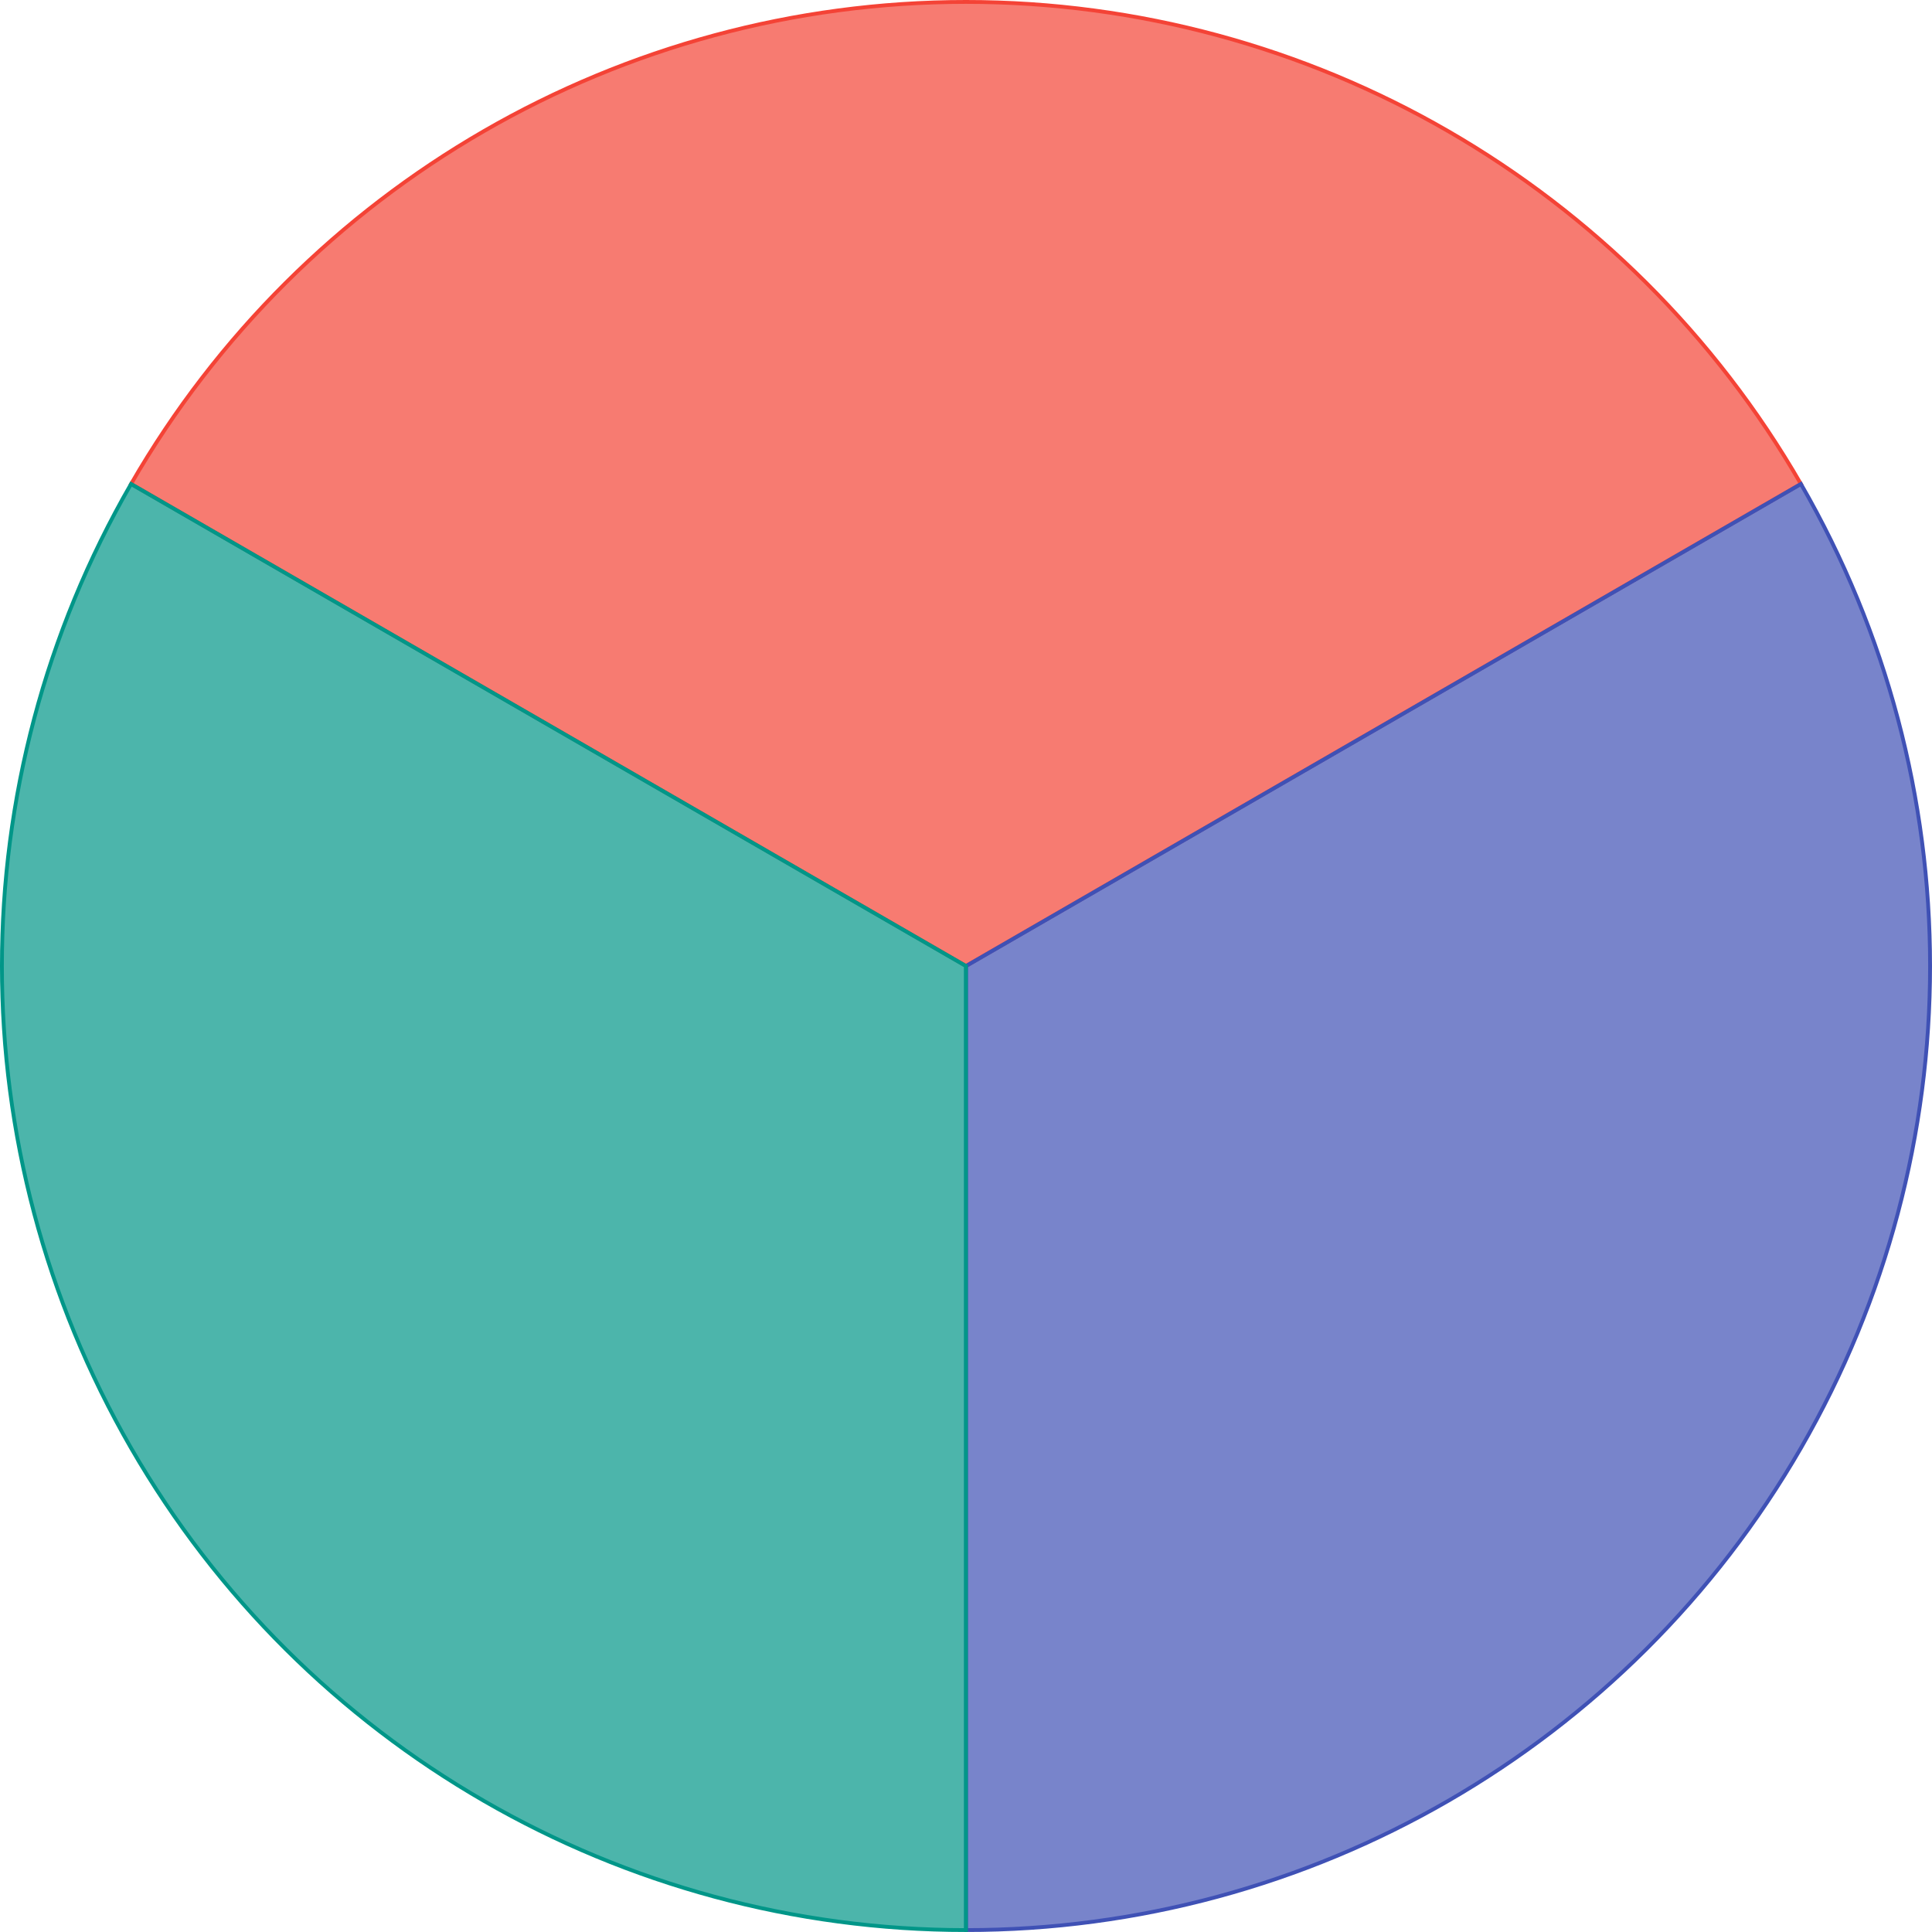
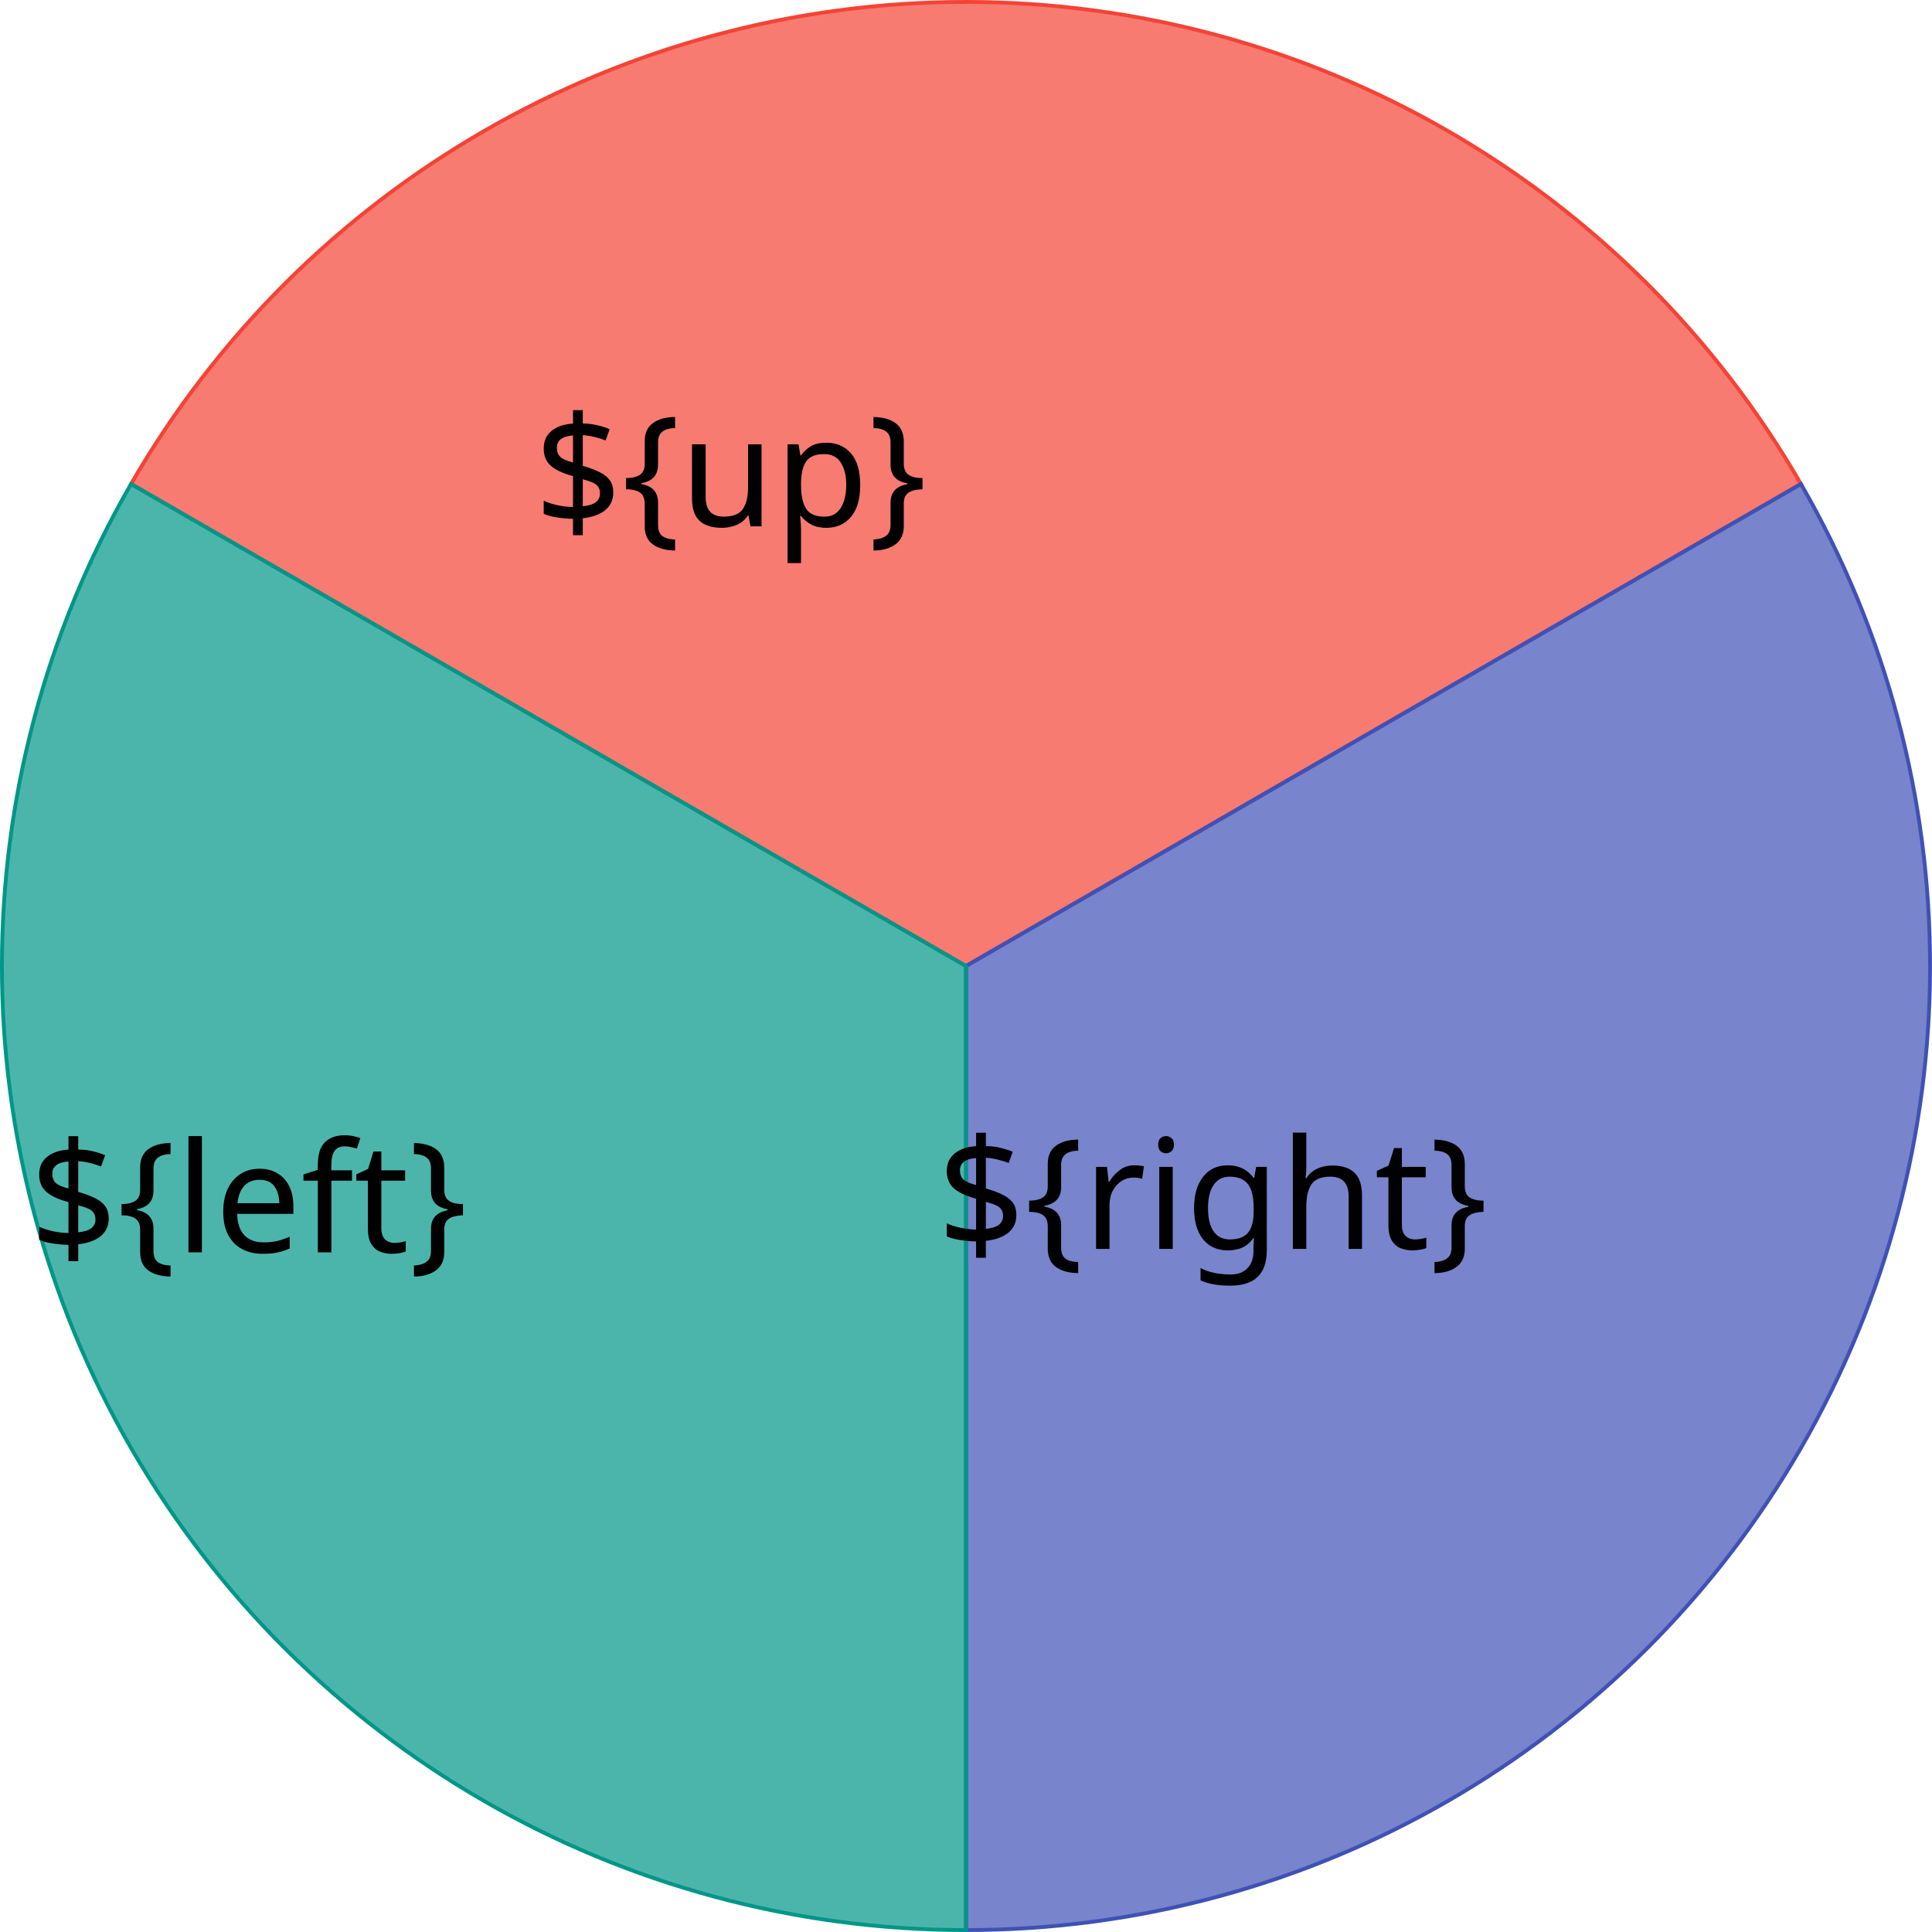
- <svg xmlns="http://www.w3.org/2000/svg" class="pygal-chart" id="chart-4bdaaaa3-03b0-49f4-ae34-c758d7683d2d" viewBox="0 0 280.999 281" version="1.1" width="280.999" height="281">
+ <svg xmlns="http://www.w3.org/2000/svg" class="pygal-chart" id="chart-4bdaaaa3-03b0-49f4-ae34-c758d7683d2d" viewBox="0 0 168.6 168.6" version="1.1" width="168.6" height="168.6">
  <defs id="defs3">
    <style type="text/css" id="style5">#chart-4bdaaaa3-03b0-49f4-ae34-c758d7683d2d{-webkit-user-select:none;-webkit-font-smoothing:antialiased;font-family:Consolas,"Liberation Mono",Menlo,Courier,monospace}#chart-4bdaaaa3-03b0-49f4-ae34-c758d7683d2d .title{font-family:Consolas,"Liberation Mono",Menlo,Courier,monospace;font-size:16px}#chart-4bdaaaa3-03b0-49f4-ae34-c758d7683d2d .legends .legend text{font-family:Consolas,"Liberation Mono",Menlo,Courier,monospace;font-size:14px}#chart-4bdaaaa3-03b0-49f4-ae34-c758d7683d2d .axis text{font-family:Consolas,"Liberation Mono",Menlo,Courier,monospace;font-size:10px}#chart-4bdaaaa3-03b0-49f4-ae34-c758d7683d2d .axis text.major{font-family:Consolas,"Liberation Mono",Menlo,Courier,monospace;font-size:10px}#chart-4bdaaaa3-03b0-49f4-ae34-c758d7683d2d .text-overlay text.value{font-family:Consolas,"Liberation Mono",Menlo,Courier,monospace;font-size:16px}#chart-4bdaaaa3-03b0-49f4-ae34-c758d7683d2d .text-overlay text.label{font-family:Consolas,"Liberation Mono",Menlo,Courier,monospace;font-size:10px}#chart-4bdaaaa3-03b0-49f4-ae34-c758d7683d2d .tooltip{font-family:Consolas,"Liberation Mono",Menlo,Courier,monospace;font-size:14px}#chart-4bdaaaa3-03b0-49f4-ae34-c758d7683d2d text.no_data{font-family:Consolas,"Liberation Mono",Menlo,Courier,monospace;font-size:64px}
#chart-4bdaaaa3-03b0-49f4-ae34-c758d7683d2d{background-color:rgba(249,249,249,1)}#chart-4bdaaaa3-03b0-49f4-ae34-c758d7683d2d path,#chart-4bdaaaa3-03b0-49f4-ae34-c758d7683d2d line,#chart-4bdaaaa3-03b0-49f4-ae34-c758d7683d2d rect,#chart-4bdaaaa3-03b0-49f4-ae34-c758d7683d2d circle{-webkit-transition:150ms;-moz-transition:150ms;transition:150ms}#chart-4bdaaaa3-03b0-49f4-ae34-c758d7683d2d .graph &gt; .background{fill:rgba(249,249,249,1)}#chart-4bdaaaa3-03b0-49f4-ae34-c758d7683d2d .plot &gt; .background{fill:rgba(255,255,255,1)}#chart-4bdaaaa3-03b0-49f4-ae34-c758d7683d2d .graph{fill:rgba(0,0,0,.87)}#chart-4bdaaaa3-03b0-49f4-ae34-c758d7683d2d text.no_data{fill:rgba(0,0,0,1)}#chart-4bdaaaa3-03b0-49f4-ae34-c758d7683d2d .title{fill:rgba(0,0,0,1)}#chart-4bdaaaa3-03b0-49f4-ae34-c758d7683d2d .legends .legend text{fill:rgba(0,0,0,.87)}#chart-4bdaaaa3-03b0-49f4-ae34-c758d7683d2d .legends .legend:hover text{fill:rgba(0,0,0,1)}#chart-4bdaaaa3-03b0-49f4-ae34-c758d7683d2d .axis .line{stroke:rgba(0,0,0,1)}#chart-4bdaaaa3-03b0-49f4-ae34-c758d7683d2d .axis .guide.line{stroke:rgba(0,0,0,.54)}#chart-4bdaaaa3-03b0-49f4-ae34-c758d7683d2d .axis .major.line{stroke:rgba(0,0,0,.87)}#chart-4bdaaaa3-03b0-49f4-ae34-c758d7683d2d .axis text.major{fill:rgba(0,0,0,1)}#chart-4bdaaaa3-03b0-49f4-ae34-c758d7683d2d .axis.y .guides:hover .guide.line,#chart-4bdaaaa3-03b0-49f4-ae34-c758d7683d2d .line-graph .axis.x .guides:hover .guide.line,#chart-4bdaaaa3-03b0-49f4-ae34-c758d7683d2d .stackedline-graph .axis.x .guides:hover .guide.line,#chart-4bdaaaa3-03b0-49f4-ae34-c758d7683d2d .xy-graph .axis.x .guides:hover .guide.line{stroke:rgba(0,0,0,1)}#chart-4bdaaaa3-03b0-49f4-ae34-c758d7683d2d .axis .guides:hover text{fill:rgba(0,0,0,1)}#chart-4bdaaaa3-03b0-49f4-ae34-c758d7683d2d .reactive{fill-opacity:.7}#chart-4bdaaaa3-03b0-49f4-ae34-c758d7683d2d .ci{stroke:rgba(0,0,0,.87)}#chart-4bdaaaa3-03b0-49f4-ae34-c758d7683d2d .reactive.active,#chart-4bdaaaa3-03b0-49f4-ae34-c758d7683d2d .active .reactive{fill-opacity:.8;stroke-width:4}#chart-4bdaaaa3-03b0-49f4-ae34-c758d7683d2d .series text{fill:rgba(0,0,0,1)}#chart-4bdaaaa3-03b0-49f4-ae34-c758d7683d2d .tooltip rect{fill:rgba(255,255,255,1);stroke:rgba(0,0,0,1);-webkit-transition:opacity 150ms;-moz-transition:opacity 150ms;transition:opacity 150ms}#chart-4bdaaaa3-03b0-49f4-ae34-c758d7683d2d .tooltip .label{fill:rgba(0,0,0,.87)}#chart-4bdaaaa3-03b0-49f4-ae34-c758d7683d2d .tooltip .label{fill:rgba(0,0,0,.87)}#chart-4bdaaaa3-03b0-49f4-ae34-c758d7683d2d .tooltip .legend{font-size:.8em;fill:rgba(0,0,0,.54)}#chart-4bdaaaa3-03b0-49f4-ae34-c758d7683d2d .tooltip .x_label{font-size:.6em;fill:rgba(0,0,0,1)}#chart-4bdaaaa3-03b0-49f4-ae34-c758d7683d2d .tooltip .xlink{font-size:.5em;text-decoration:underline}#chart-4bdaaaa3-03b0-49f4-ae34-c758d7683d2d .tooltip .value{font-size:1.5em}#chart-4bdaaaa3-03b0-49f4-ae34-c758d7683d2d .map-element{fill:rgba(255,255,255,1);stroke:rgba(0,0,0,.54) !important}#chart-4bdaaaa3-03b0-49f4-ae34-c758d7683d2d .map-element .reactive{fill-opacity:inherit}#chart-4bdaaaa3-03b0-49f4-ae34-c758d7683d2d .color-0,#chart-4bdaaaa3-03b0-49f4-ae34-c758d7683d2d .color-0 a:visited{stroke:#F44336;fill:#F44336}#chart-4bdaaaa3-03b0-49f4-ae34-c758d7683d2d .color-1,#chart-4bdaaaa3-03b0-49f4-ae34-c758d7683d2d .color-1 a:visited{stroke:#3F51B5;fill:#3F51B5}#chart-4bdaaaa3-03b0-49f4-ae34-c758d7683d2d .color-2,#chart-4bdaaaa3-03b0-49f4-ae34-c758d7683d2d .color-2 a:visited{stroke:#009688;fill:#009688}#chart-4bdaaaa3-03b0-49f4-ae34-c758d7683d2d .text-overlay .color-0 text{fill:black}#chart-4bdaaaa3-03b0-49f4-ae34-c758d7683d2d .text-overlay .color-1 text{fill:black}#chart-4bdaaaa3-03b0-49f4-ae34-c758d7683d2d .text-overlay .color-2 text{fill:black}
#chart-4bdaaaa3-03b0-49f4-ae34-c758d7683d2d text.no_data{text-anchor:middle}#chart-4bdaaaa3-03b0-49f4-ae34-c758d7683d2d .guide.line{fill:none}#chart-4bdaaaa3-03b0-49f4-ae34-c758d7683d2d .centered{text-anchor:middle}#chart-4bdaaaa3-03b0-49f4-ae34-c758d7683d2d .title{text-anchor:middle}#chart-4bdaaaa3-03b0-49f4-ae34-c758d7683d2d .legends .legend text{fill-opacity:1}#chart-4bdaaaa3-03b0-49f4-ae34-c758d7683d2d .axis.x text{text-anchor:middle}#chart-4bdaaaa3-03b0-49f4-ae34-c758d7683d2d .axis.x:not(.web) text[transform]{text-anchor:start}#chart-4bdaaaa3-03b0-49f4-ae34-c758d7683d2d .axis.x:not(.web) text[transform].backwards{text-anchor:end}#chart-4bdaaaa3-03b0-49f4-ae34-c758d7683d2d .axis.y text{text-anchor:end}#chart-4bdaaaa3-03b0-49f4-ae34-c758d7683d2d .axis.y text[transform].backwards{text-anchor:start}#chart-4bdaaaa3-03b0-49f4-ae34-c758d7683d2d .axis.y2 text{text-anchor:start}#chart-4bdaaaa3-03b0-49f4-ae34-c758d7683d2d .axis.y2 text[transform].backwards{text-anchor:end}#chart-4bdaaaa3-03b0-49f4-ae34-c758d7683d2d .axis .guide.line{stroke-dasharray:4,4}#chart-4bdaaaa3-03b0-49f4-ae34-c758d7683d2d .axis .major.guide.line{stroke-dasharray:6,6}#chart-4bdaaaa3-03b0-49f4-ae34-c758d7683d2d .horizontal .axis.y .guide.line,#chart-4bdaaaa3-03b0-49f4-ae34-c758d7683d2d .horizontal .axis.y2 .guide.line,#chart-4bdaaaa3-03b0-49f4-ae34-c758d7683d2d .vertical .axis.x .guide.line{opacity:0}#chart-4bdaaaa3-03b0-49f4-ae34-c758d7683d2d .horizontal .axis.always_show .guide.line,#chart-4bdaaaa3-03b0-49f4-ae34-c758d7683d2d .vertical .axis.always_show .guide.line{opacity:1 !important}#chart-4bdaaaa3-03b0-49f4-ae34-c758d7683d2d .axis.y .guides:hover .guide.line,#chart-4bdaaaa3-03b0-49f4-ae34-c758d7683d2d .axis.y2 .guides:hover .guide.line,#chart-4bdaaaa3-03b0-49f4-ae34-c758d7683d2d .axis.x .guides:hover .guide.line{opacity:1}#chart-4bdaaaa3-03b0-49f4-ae34-c758d7683d2d .axis .guides:hover text{opacity:1}#chart-4bdaaaa3-03b0-49f4-ae34-c758d7683d2d .nofill{fill:none}#chart-4bdaaaa3-03b0-49f4-ae34-c758d7683d2d .subtle-fill{fill-opacity:.2}#chart-4bdaaaa3-03b0-49f4-ae34-c758d7683d2d .dot{stroke-width:1px;fill-opacity:1}#chart-4bdaaaa3-03b0-49f4-ae34-c758d7683d2d .dot.active{stroke-width:5px}#chart-4bdaaaa3-03b0-49f4-ae34-c758d7683d2d .dot.negative{fill:transparent}#chart-4bdaaaa3-03b0-49f4-ae34-c758d7683d2d text,#chart-4bdaaaa3-03b0-49f4-ae34-c758d7683d2d tspan{stroke:none !important}#chart-4bdaaaa3-03b0-49f4-ae34-c758d7683d2d .series text.active{opacity:1}#chart-4bdaaaa3-03b0-49f4-ae34-c758d7683d2d .tooltip rect{fill-opacity:.95;stroke-width:.5}#chart-4bdaaaa3-03b0-49f4-ae34-c758d7683d2d .tooltip text{fill-opacity:1}#chart-4bdaaaa3-03b0-49f4-ae34-c758d7683d2d .showable{visibility:hidden}#chart-4bdaaaa3-03b0-49f4-ae34-c758d7683d2d .showable.shown{visibility:visible}</style>
  </defs>
-   <g class="series serie-0 color-0" id="g67" style="fill:#f44336;stroke:#f44336" transform="translate(-103.9003,-27.5)" />
-   <g class="series serie-1 color-1" id="g69" style="fill:#3f51b5;stroke:#3f51b5" transform="translate(-103.9003,-27.5)" />
-   <g class="series serie-2 color-2" id="g71" style="fill:#009688;stroke:#009688" transform="translate(-103.9003,-27.5)" />
-   <g class="series serie-0 color-0" id="g75" style="fill:#f44336;stroke:#f44336" transform="translate(-103.9003,-27.5)" />
-   <g class="series serie-1 color-1" id="g77" style="fill:#3f51b5;stroke:#3f51b5" transform="translate(-103.9003,-27.5)" />
-   <g class="series serie-2 color-2" id="g79" style="fill:#009688;stroke:#009688" transform="translate(-103.9003,-27.5)" />
-   <g class="tooltip" style="font-size:14px;font-family:Consolas, 'Liberation Mono', Menlo, Courier, monospace;opacity:0" id="g83" transform="translate(-103.9003,-27.5)">
+   <g class="series serie-0 color-0" id="g67" style="fill:#f44336;stroke:#f44336" transform="translate(-160.1002,-83.69994)" />
+   <g class="series serie-1 color-1" id="g69" style="fill:#3f51b5;stroke:#3f51b5" transform="translate(-160.1002,-83.69994)" />
+   <g class="series serie-2 color-2" id="g71" style="fill:#009688;stroke:#009688" transform="translate(-160.1002,-83.69994)" />
+   <g class="series serie-0 color-0" id="g75" style="fill:#f44336;stroke:#f44336" transform="translate(-160.1002,-83.69994)" />
+   <g class="series serie-1 color-1" id="g77" style="fill:#3f51b5;stroke:#3f51b5" transform="translate(-160.1002,-83.69994)" />
+   <g class="series serie-2 color-2" id="g79" style="fill:#009688;stroke:#009688" transform="translate(-160.1002,-83.69994)" />
+   <g class="tooltip" style="font-size:14px;font-family:Consolas, 'Liberation Mono', Menlo, Courier, monospace;opacity:0" id="g83" transform="translate(-160.1002,-83.69994)">
    <rect class="tooltip-box" height="0" rx="0" ry="0" width="0" id="rect85" x="0" y="0" style="fill-opacity:0.95;stroke-width:0.5" />
    <g class="text" id="g87" />
  </g>
-   <flowRoot xml:space="preserve" id="flowRoot4412" style="font-style:normal;font-weight:normal;font-size:40px;line-height:125%;font-family:sans-serif;letter-spacing:0px;word-spacing:0px;fill:#000000;fill-opacity:1;stroke:none;stroke-width:1px;stroke-linecap:butt;stroke-linejoin:miter;stroke-opacity:1" transform="translate(-170.9003,-47.5)">
+   <flowRoot xml:space="preserve" id="flowRoot4412" style="font-style:normal;font-weight:normal;font-size:40px;line-height:125%;font-family:sans-serif;letter-spacing:0px;word-spacing:0px;fill:#000000;fill-opacity:1;stroke:none;stroke-width:1px;stroke-linecap:butt;stroke-linejoin:miter;stroke-opacity:1" transform="translate(-227.1002,-103.6999)">
    <flowRegion id="flowRegion4414">
      <rect id="rect4416" width="434.871" height="52.326" x="205.768" y="119.874" />
    </flowRegion>
    <flowPara id="flowPara4418" />
  </flowRoot>
-   <g id="g4183" transform="matrix(0.5564351,0,0,0.5564351,9.6531156e-7,-3.720852e-7)">
-     <g id="g4218">
-       <g class="series serie-0 color-0" id="g21" style="fill:#f44336;stroke:#f44336" transform="matrix(0.5,-0.8660254,0.8660254,0.5,-168.1875,421.1515)">
-         <g class="slices" id="g23">
-           <g class="slice" id="g25">
-             <path class="slice reactive tooltip-trigger" d="M 356.4,28 A 252,252 0 0 1 574.638,406 L 356.4,280 Z" id="path27" style="fill-opacity:0.7" />
-           </g>
+   <g id="g4183" transform="matrix(0.5564351,0,0,0.5564351,-56.19987,-56.19994)">
+     <g transform="matrix(0.3,-0.5196152,0.5196152,0.3,0.08739445,353.6909)" style="fill:#f44336;stroke:#f44336" id="g21" class="series serie-0 color-0">
+       <g id="g23" class="slices">
+         <g id="g25" class="slice">
+           <path style="fill-opacity:0.7" id="path27" d="M 356.4,28 A 252,252 0 0 1 574.638,406 L 356.4,280 Z" class="slice reactive tooltip-trigger" />
        </g>
      </g>
-       <g class="series serie-1 color-1" id="g35" style="fill:#3f51b5;stroke:#3f51b5" transform="matrix(0.5,-0.8660254,0.8660254,0.5,-168.1875,421.1515)">
-         <g class="slices" id="g37">
-           <g class="slice" id="g39">
-             <path class="slice reactive tooltip-trigger" d="m 574.638,406 a 252,252 0 0 1 -436.477,0 L 356.4,280 Z" id="path41" style="fill-opacity:0.7" />
-           </g>
+     </g>
+     <g transform="matrix(0.3,-0.5196152,0.5196152,0.3,0.08739445,353.6909)" style="fill:#3f51b5;stroke:#3f51b5" id="g35" class="series serie-1 color-1">
+       <g id="g37" class="slices">
+         <g id="g39" class="slice">
+           <path style="fill-opacity:0.7" id="path41" d="m 574.638,406 a 252,252 0 0 1 -436.477,0 L 356.4,280 Z" class="slice reactive tooltip-trigger" />
        </g>
      </g>
-       <g class="series serie-2 color-2" id="g49" style="fill:#009688;stroke:#009688" transform="matrix(0.5,-0.8660254,0.8660254,0.5,-168.1875,421.1515)">
-         <g class="slices" id="g51">
-           <g class="slice" id="g53">
-             <path class="slice reactive tooltip-trigger" d="M 138.162,406 A 252,252 0 0 1 356.4,28 l 0,252 z" id="path55" style="fill-opacity:0.7" />
-           </g>
+     </g>
+     <g transform="matrix(0.3,-0.5196152,0.5196152,0.3,0.08739445,353.6909)" style="fill:#009688;stroke:#009688" id="g49" class="series serie-2 color-2">
+       <g id="g51" class="slices">
+         <g id="g53" class="slice">
+           <path style="fill-opacity:0.7" id="path55" d="M 138.162,406 A 252,252 0 0 1 356.4,28 l 0,252 z" class="slice reactive tooltip-trigger" />
        </g>
      </g>
-       <flowRoot xml:space="preserve" id="flowRoot4420" style="font-style:normal;font-weight:normal;font-size:40px;line-height:125%;font-family:sans-serif;text-align:center;letter-spacing:0px;word-spacing:0px;text-anchor:middle;fill:#000000;fill-opacity:1;stroke:none;stroke-width:1px;stroke-linecap:butt;stroke-linejoin:miter;stroke-opacity:1" transform="translate(-170.9003,-47.5)">
-         <flowRegion id="flowRegion4422">
-           <rect id="rect4424" width="437.699" height="51.619" x="204.354" y="121.289" style="text-align:center;text-anchor:middle" />
-         </flowRegion>
-         <flowPara id="flowPara4426">${up}</flowPara>
-       </flowRoot>
-       <flowRoot transform="translate(-295.1642,171.1323)" xml:space="preserve" id="flowRoot4420-0" style="font-style:normal;font-weight:normal;font-size:40px;line-height:125%;font-family:sans-serif;text-align:center;letter-spacing:0px;word-spacing:0px;text-anchor:middle;fill:#000000;fill-opacity:1;stroke:none;stroke-width:1px;stroke-linecap:butt;stroke-linejoin:miter;stroke-opacity:1">
-         <flowRegion id="flowRegion4422-8">
-           <rect id="rect4424-6" width="225.601" height="55.154" x="309.713" y="116.339" style="text-align:center;text-anchor:middle" />
-         </flowRegion>
-         <flowPara id="flowPara4426-3">${left}</flowPara>
-       </flowRoot>
-       <flowRoot transform="translate(-43.16457,170.2338)" xml:space="preserve" id="flowRoot4420-0-3" style="font-style:normal;font-weight:normal;font-size:40px;line-height:125%;font-family:sans-serif;text-align:center;letter-spacing:0px;word-spacing:0px;text-anchor:middle;fill:#000000;fill-opacity:1;stroke:none;stroke-width:1px;stroke-linecap:butt;stroke-linejoin:miter;stroke-opacity:1">
-         <flowRegion id="flowRegion4422-8-6">
-           <rect id="rect4424-6-7" width="225.601" height="55.154" x="309.713" y="116.339" style="text-align:center;text-anchor:middle" />
-         </flowRegion>
-         <flowPara id="flowPara4426-3-7">${right}</flowPara>
-       </flowRoot>
    </g>
+     <text xml:space="preserve" style="font-style:normal;font-weight:normal;font-size:24px;line-height:125%;font-family:sans-serif;text-align:center;letter-spacing:0px;word-spacing:0px;text-anchor:middle;fill:#000000;fill-opacity:1;stroke:none;stroke-width:1px;stroke-linecap:butt;stroke-linejoin:miter;stroke-opacity:1" x="253.009" y="183.544" id="text4925">
+       <tspan x="253.009" y="183.544" id="tspan4927" style="stroke:none">
+         <tspan x="253.009" y="183.544" id="tspan4929" style="stroke:none">${up}</tspan>
+       </tspan>
+     </text>
+     <text xml:space="preserve" style="font-style:normal;font-weight:normal;font-size:24px;line-height:125%;font-family:sans-serif;text-align:center;letter-spacing:0px;word-spacing:0px;text-anchor:middle;fill:#000000;fill-opacity:1;stroke:none;stroke-width:1px;stroke-linecap:butt;stroke-linejoin:miter;stroke-opacity:1" x="177.41" y="297.405" id="text4931">
+       <tspan x="177.41" y="297.405" id="tspan4933" style="stroke:none">
+         <tspan x="177.41" y="297.405" id="tspan4935" style="stroke:none">${left}</tspan>
+       </tspan>
+     </text>
+     <text xml:space="preserve" style="font-style:normal;font-weight:normal;font-size:24px;line-height:125%;font-family:sans-serif;text-align:center;letter-spacing:0px;word-spacing:0px;text-anchor:middle;fill:#000000;fill-opacity:1;stroke:none;stroke-width:1px;stroke-linecap:butt;stroke-linejoin:miter;stroke-opacity:1" x="328.609" y="296.866" id="text4937">
+       <tspan x="328.609" y="296.866" id="tspan4939" style="stroke:none">
+         <tspan x="328.609" y="296.866" id="tspan4941" style="stroke:none">${right}</tspan>
+       </tspan>
+     </text>
  </g>
</svg>
